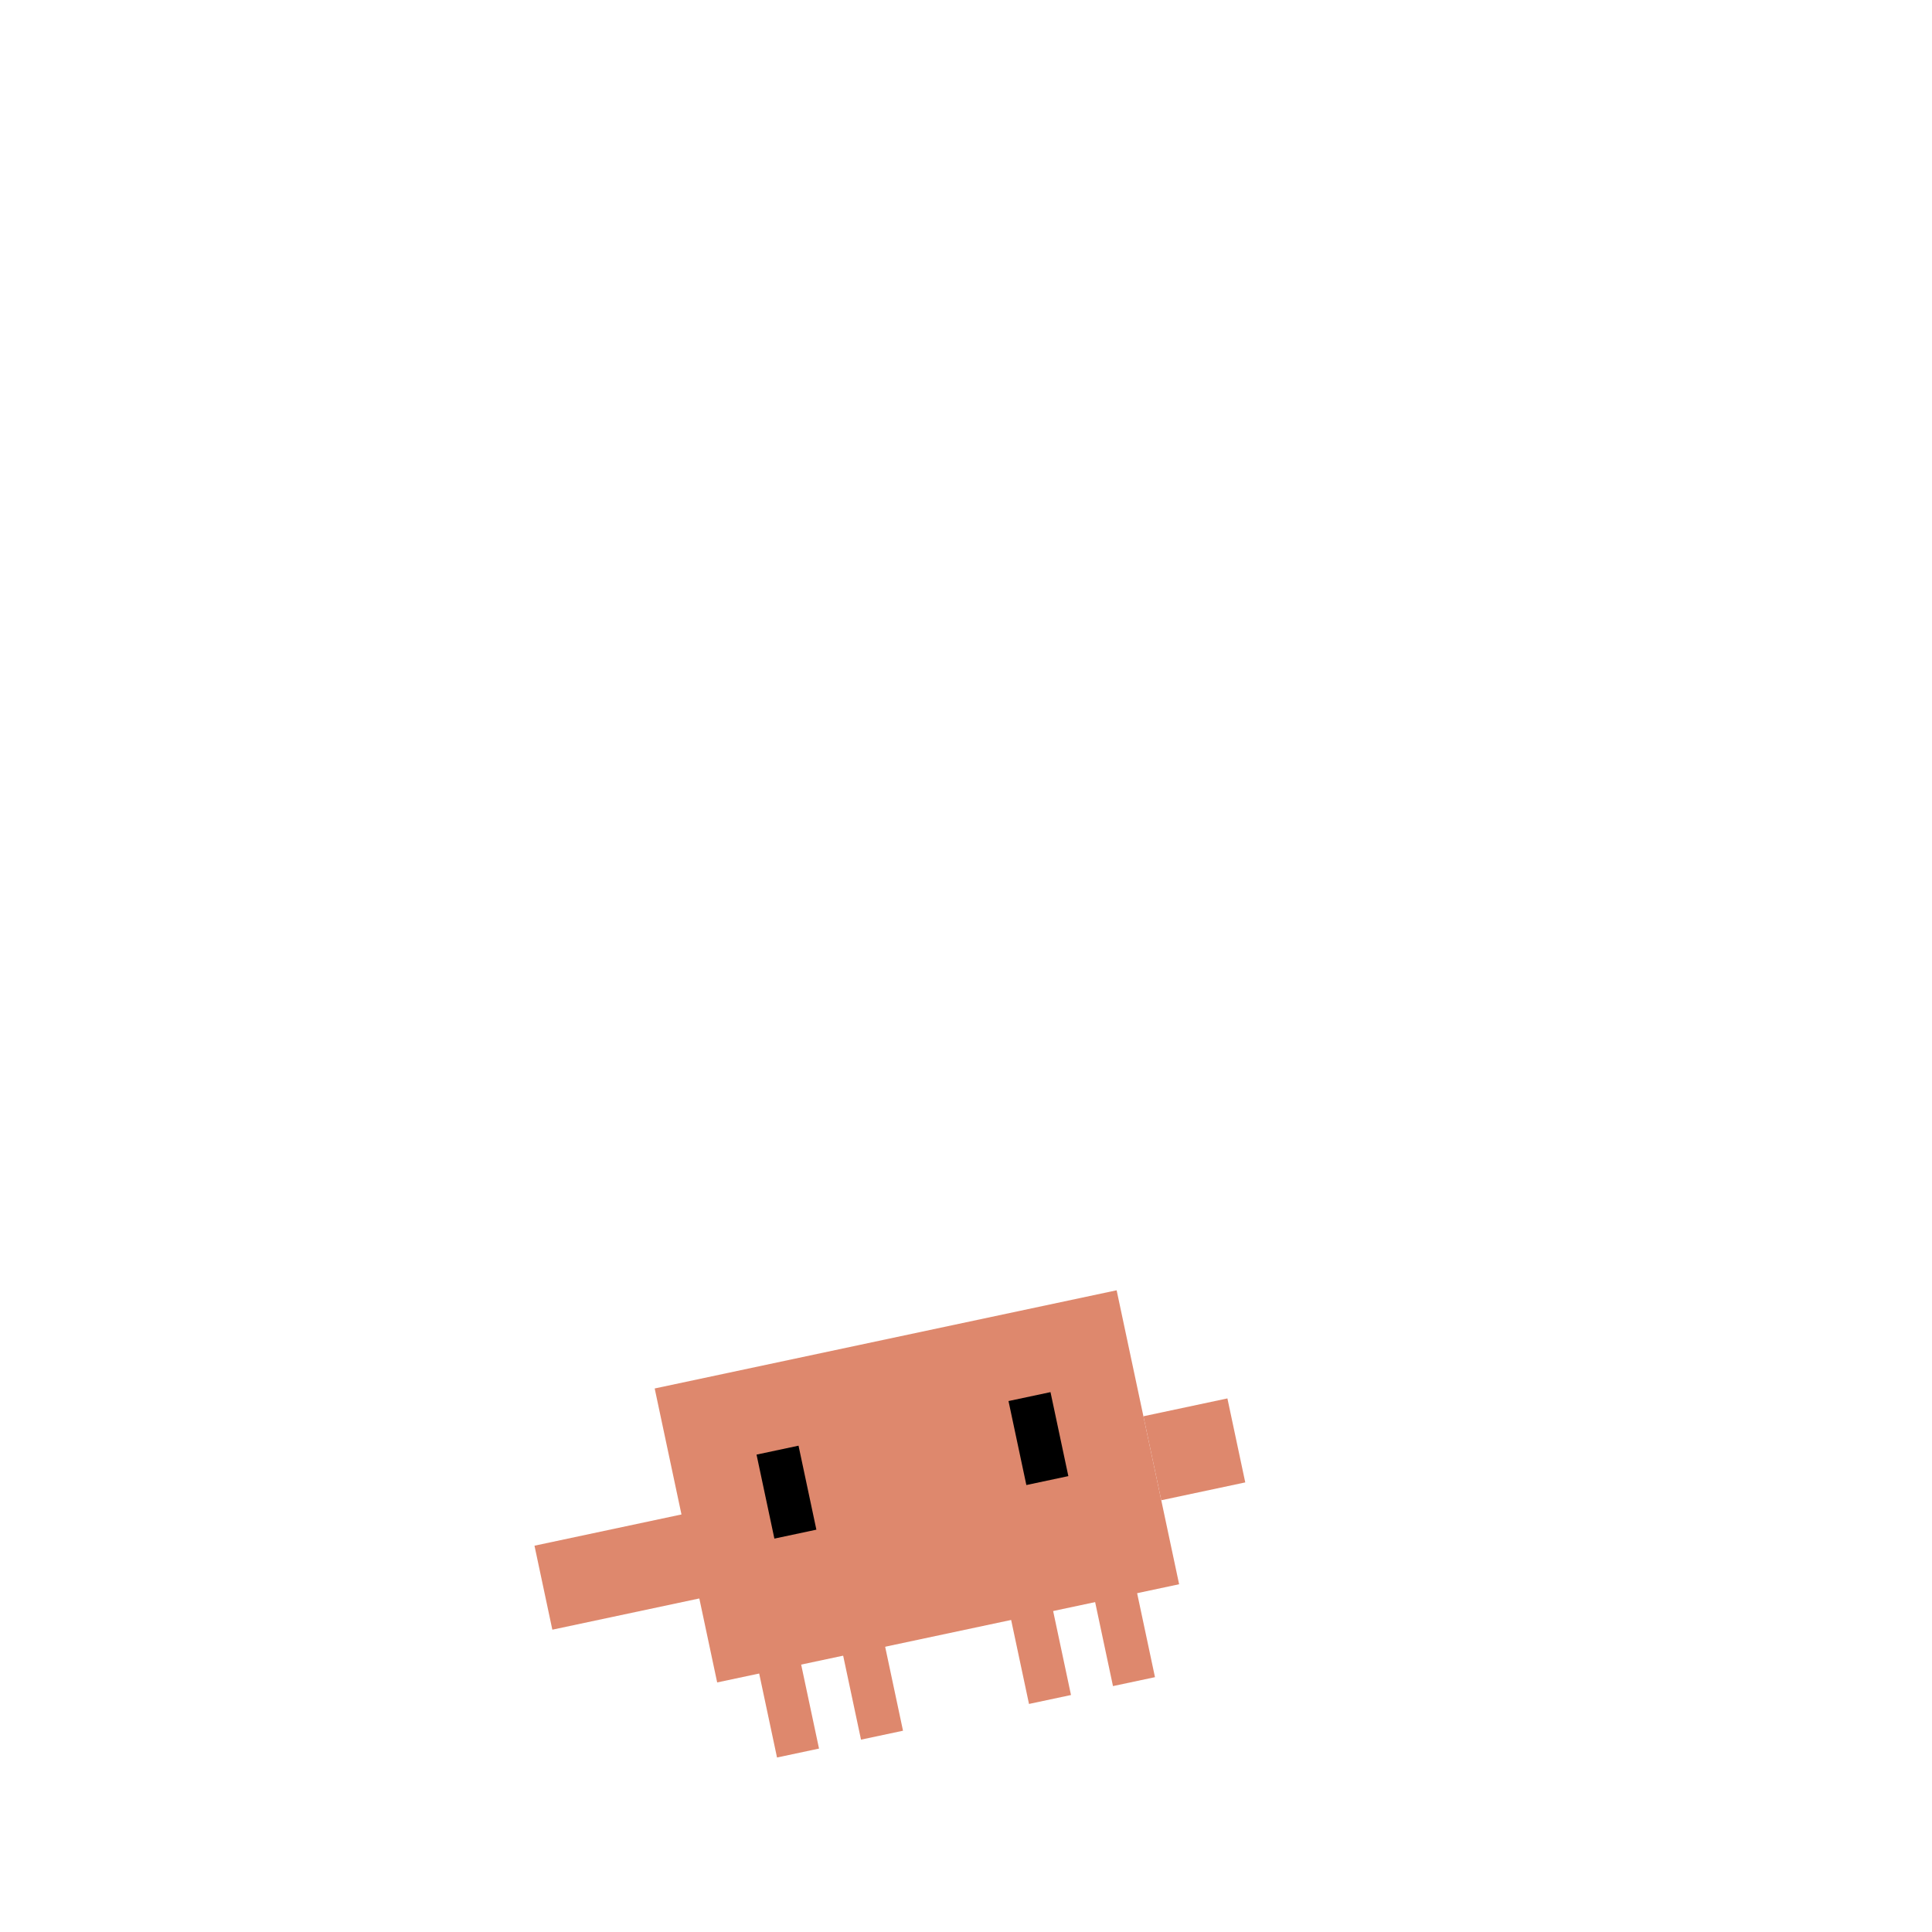
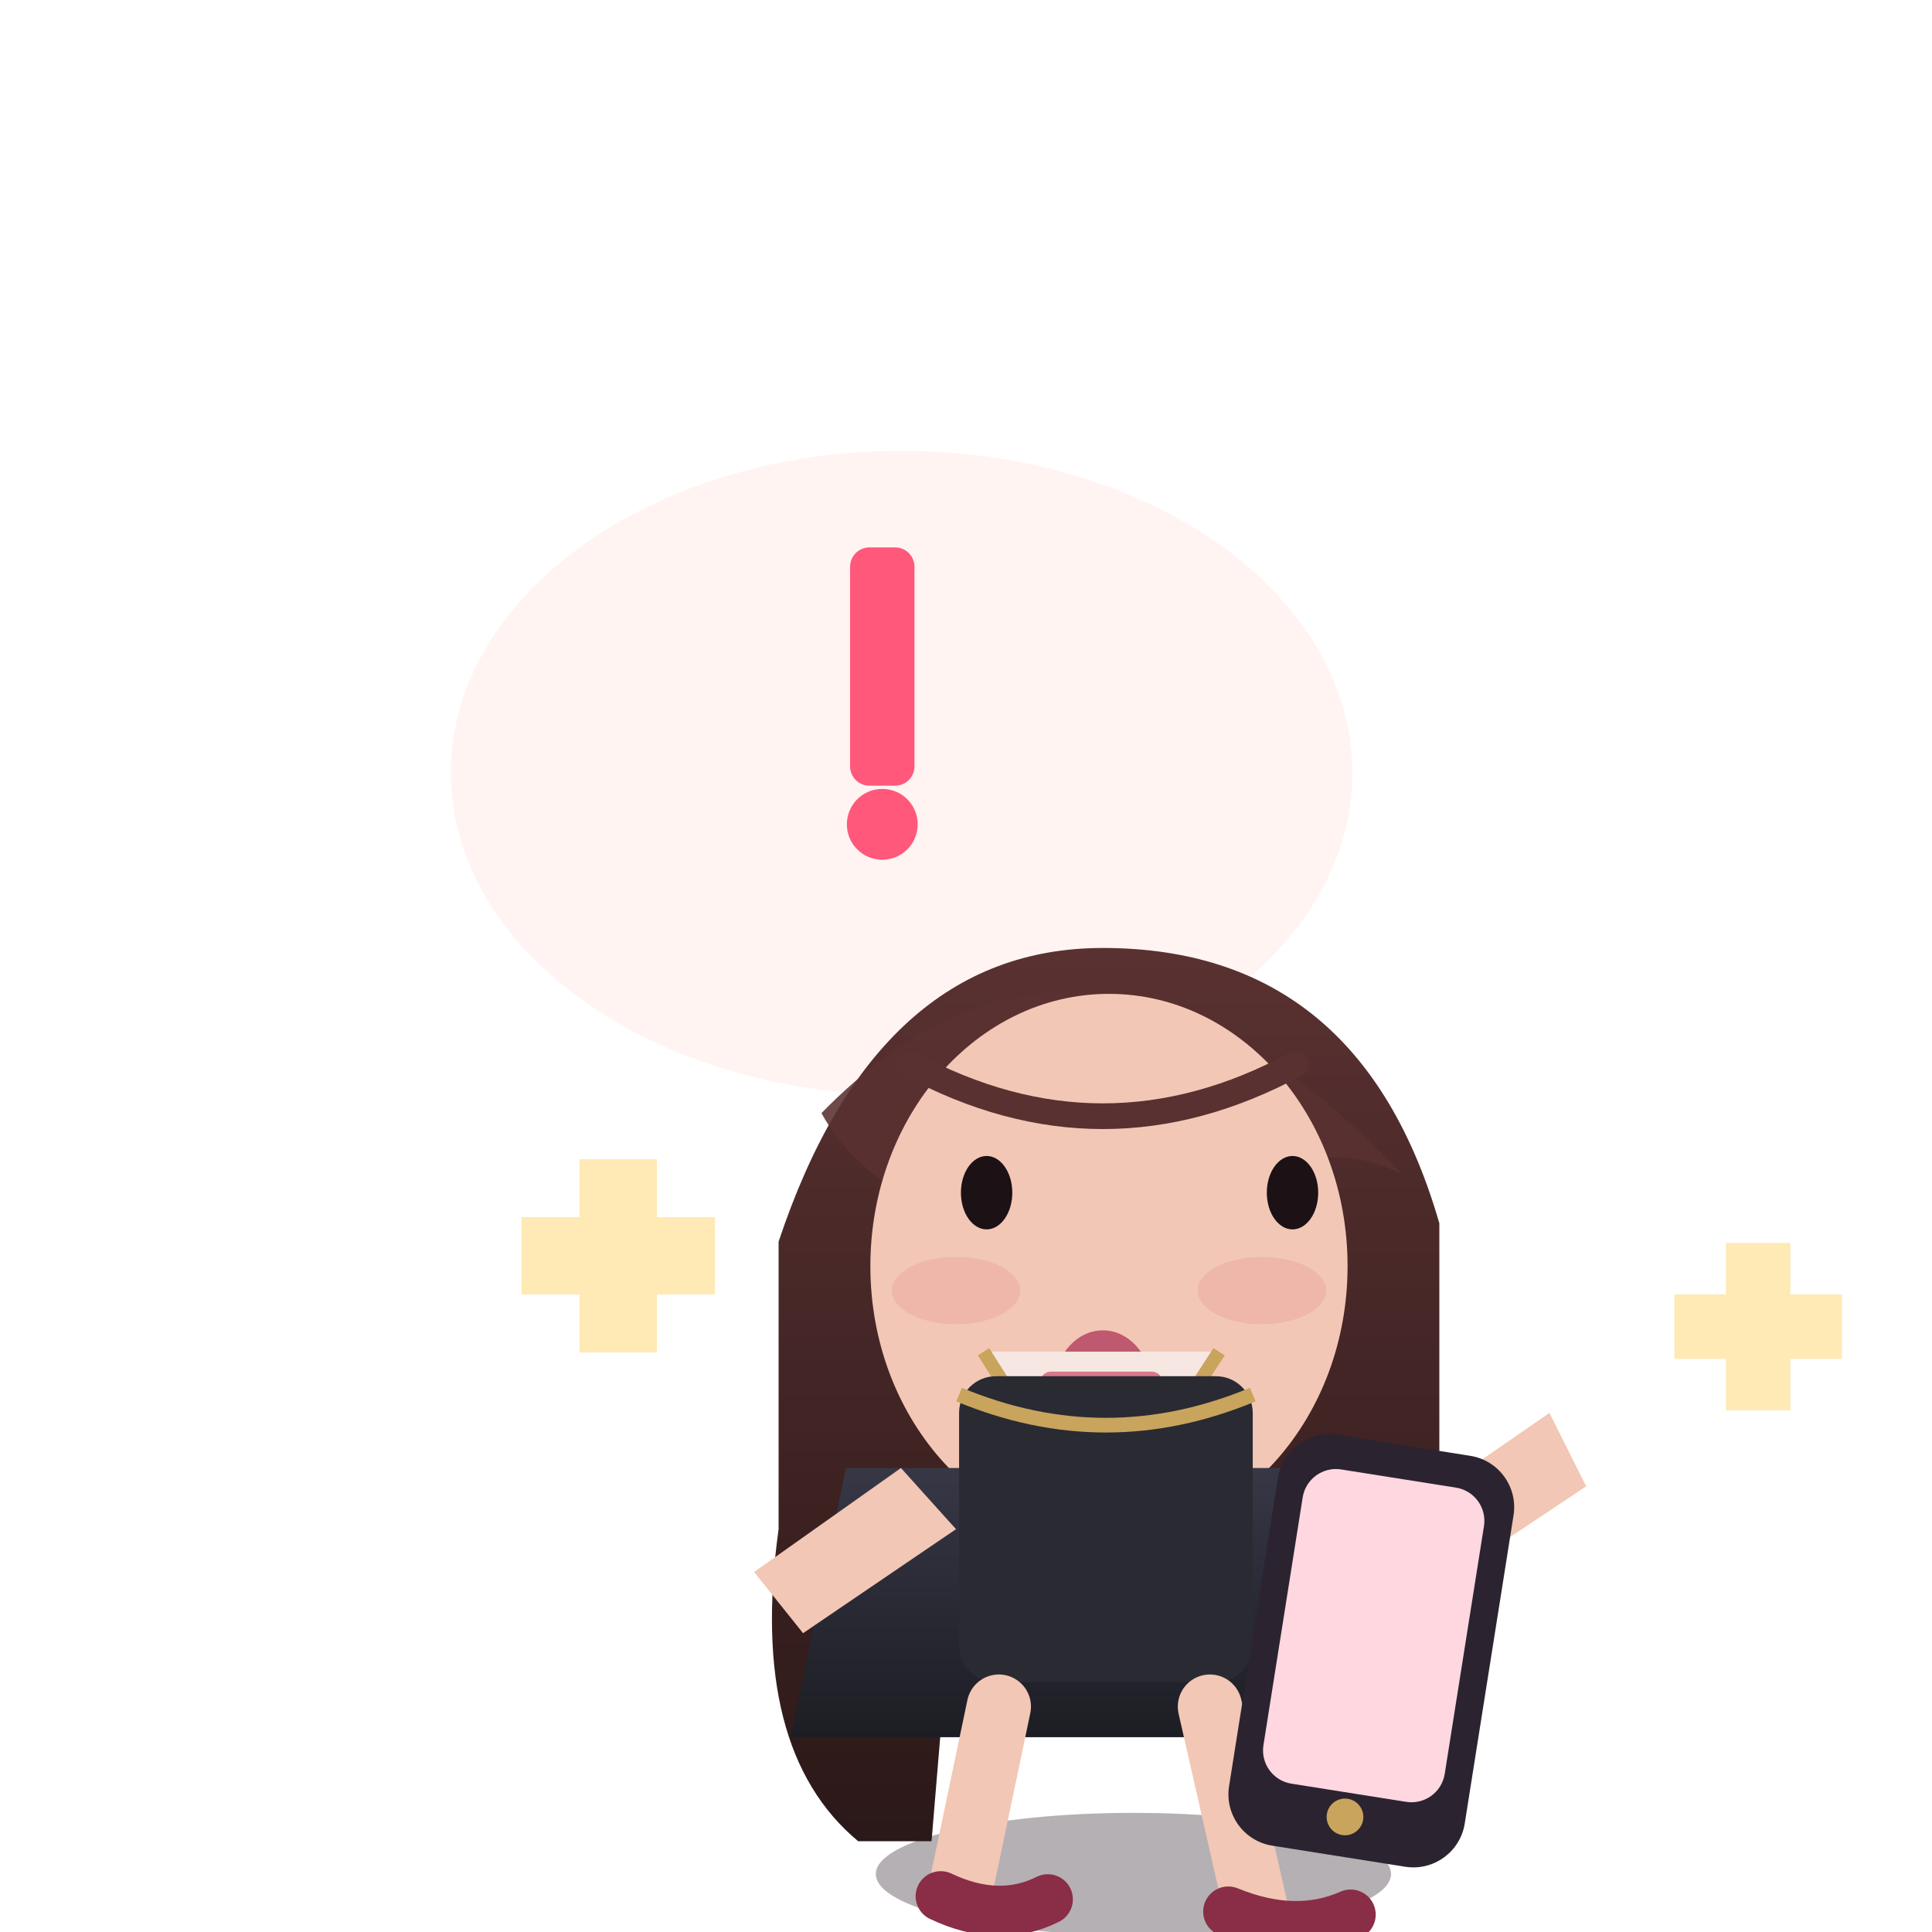
- <svg xmlns="http://www.w3.org/2000/svg" viewBox="-15 -25 45 45" width="500" height="500">
+ <svg xmlns="http://www.w3.org/2000/svg" viewBox="-10 -16 30 30" width="500" height="500">
  <defs>
+     <linearGradient id="hair-grad" x1="0" y1="0" x2="0" y2="1">
+       <stop offset="0%" stop-color="#5A3131" />
+       <stop offset="100%" stop-color="#2B1818" />
+     </linearGradient>
+     <linearGradient id="blazer-grad" x1="0" y1="0" x2="0" y2="1">
+       <stop offset="0%" stop-color="#373746" />
+       <stop offset="100%" stop-color="#1D1D24" />
+     </linearGradient>
    <style>
-       .breathe-anim {
-         transform-origin: 7.5px 13px;
-         animation: breathe 3.2s infinite ease-in-out;
+       .body-float { transform-origin: 7.5px 10px; animation: bodyFloat 3.8s infinite ease-in-out; }
+       .hair-sway { transform-origin: 7.5px 4.5px; animation: hairSway 4.8s infinite ease-in-out; }
+       .sparkle-pulse { animation: sparklePulse 1.8s infinite ease-in-out; }
+       .alert-pop { animation: alertPop 0.9s infinite ease-in-out; }
+       .sleep-breathe { transform-origin: 7.5px 10px; animation: sleepBreathe 4.6s infinite ease-in-out; }
+       .mini-hover { animation: miniHover 2.6s infinite ease-in-out; }
+       @keyframes bodyFloat {
+         0%,100% { transform: translate(0,0); }
+         50% { transform: translate(0,0.65px); }
      }
- 
-       .arm-alert {
-         transform-origin: 2px 9px;
-         animation: alert-arm 4s infinite ease-in-out;
+       @keyframes hairSway {
+         0%,100% { transform: rotate(0deg); }
+         50% { transform: rotate(-1deg); }
      }
- 
-       /* Normal rect eyes: visible first, hidden after blink */
-       .eyes-rect {
-         transform-origin: 7.5px 9px; /* eye vertical center for blink */
-         animation: rect-vis 4s infinite step-end, rect-move 4s infinite ease-in-out;
+       @keyframes sparklePulse {
+         0%,100% { opacity: 0.65; transform: scale(1); }
+         50% { opacity: 1; transform: scale(1.08); }
      }
- 
-       /* xmark squint eyes: hidden first, visible after switch */
-       .eyes-xmark {
-         visibility: hidden;
-         animation: xmark-vis 4s infinite step-end;
+       @keyframes alertPop {
+         0%,100% { transform: translateY(0); }
+         50% { transform: translateY(-0.7px); }
      }
- 
-       .alert-pop {
-         animation: alert-flash 4s infinite ease-in-out;
-         opacity: 0;
+       @keyframes sleepBreathe {
+         0%,100% { transform: translate(0,0) scale(1,1); }
+         50% { transform: translate(0,0.8px) scale(1.02,0.98); }
      }
- 
-       @keyframes breathe {
-         0%, 100% { transform: scale(1, 1) translate(0, 0); }
-         50% { transform: scale(1.02, 0.98) translate(0, 0.5px); }
-       }
- 
-       @keyframes alert-arm {
-         0%, 49% { transform: rotate(0deg); }
-         51% { transform: rotate(20deg); }
-         60% { transform: rotate(-8deg); }
-         64% { transform: rotate(20deg); }
-         68% { transform: rotate(-8deg); }
-         72% { transform: rotate(20deg); }
-         76% { transform: rotate(-8deg); }
-         80% { transform: rotate(20deg); }
-         84% { transform: rotate(-8deg); }
-         88% { transform: rotate(20deg); }
-         92%, 100% { transform: rotate(0deg); }
-       }
- 
-       /* Rect eyes: center, wait for exclamation, slowly look left, back, pause, blink, switch */
-       @keyframes rect-move {
-         0%, 16% { transform: translate(0, 0) scaleY(1); }
-         22%, 28% { transform: translate(-2px, 0) scaleY(1); }
-         34% { transform: translate(0, 0) scaleY(1); }
-         36% { transform: translate(0, 0) scaleY(0.1); }
-         37%, 39% { transform: translate(0, 0) scaleY(1); }
-         41% { transform: translate(0, 0) scaleY(0.1); }
-         42%, 100% { transform: translate(0, 0) scaleY(1); }
-       }
- 
-       /* Rect eyes visibility: visible → hidden at 22%, back at 91% */
-       @keyframes rect-vis {
-         0% { visibility: visible; }
-         42% { visibility: hidden; }
-         91% { visibility: visible; }
-       }
- 
-       /* xmark eyes visibility: hidden at start, visible at 42%, hidden at 89% */
-       @keyframes xmark-vis {
-         0% { visibility: hidden; }
-         42% { visibility: visible; }
-         89% { visibility: hidden; }
-       }
- 
-       @keyframes alert-flash {
-         0%, 8% { opacity: 0; transform: scale(0.5); }
-         12% { opacity: 1; transform: translate(0, -4px) scale(1.2); }
-         20%, 70% { opacity: 1; transform: translate(0, -4px) scale(1); }
-         85%, 100% { opacity: 0; transform: translate(0, -6px) scale(0.8); }
+       @keyframes miniHover {
+         0%,100% { transform: translateY(0); }
+         50% { transform: translateY(-0.8px); }
      }
    </style>
  </defs>
-   <g transform="rotate(-12, 7.5, 15)">
-     <g fill="#DE886D">
-       <rect x="3" y="11" width="1" height="4" />
-       <rect x="5" y="11" width="1" height="4" />
-       <rect x="9" y="11" width="1" height="4" />
-       <rect x="11" y="11" width="1" height="4" />
-     </g>
-     <g id="body-js">
-       <g class="breathe-anim">
-         <rect x="2" y="6" width="11" height="7" fill="#DE886D" />
-         <g class="arm-alert">
-           <rect x="-1.5" y="9" width="4.5" height="2" fill="#DE886D" />
-         </g>
-         <rect x="13" y="9" width="2" height="2" fill="#DE886D" />
-         <g class="eyes-rect" fill="#000000">
-           <rect x="4" y="8" width="1" height="2" />
-           <rect x="10" y="8" width="1" height="2" />
-         </g>
-         <g class="eyes-xmark" fill="none" stroke="#000000" stroke-width="0.7" stroke-linecap="round" stroke-linejoin="round">
-           <polyline points="4,8 5.5,9 4,10" />
-           <polyline points="11,8 9.5,9 11,10" />
-         </g>
+   <g transform="translate(-4 -9)">
+     <ellipse cx="8" cy="5" rx="7" ry="5" fill="#FFF4F1" opacity="0.96" />
+     <path d="M12 8 L14 11 L10 9 Z" fill="#FFF4F1" opacity="0.96" />
+     <rect class="alert-pop" x="7.2" y="1.5" width="1" height="3.7" rx="0.3" fill="#FF587A" />
+     <circle class="alert-pop" cx="7.7" cy="5.8" r="0.55" fill="#FF587A" />
+   </g>
+   <g transform="translate(0 0) scale(1 1)">
+     <ellipse cx="7.6" cy="13.1" rx="4" ry="0.95" fill="#24171F" opacity="0.34" />
+   </g>
+   <g transform="translate(0 1) scale(0.95)">
+     <g transform="translate(0 0) rotate(0 7.5 9.5)" class="mini-hover">
+       <g class="hair-sway">
+         <path d="M2.2 2.4 Q3.8 -2.4 7.5 -2.4 Q11.7 -2.4 13 2.1 L13 7.8 Q12.3 10.8 10.6 12.2 L9.6 12.2 L10 5.5 Q7.8 7.2 5.1 7.4 L4.7 12.2 L3.5 12.2 Q1.7 10.7 2.2 7.1 Z" fill="url(#hair-grad)" />
+         <path d="M2.9 0.3 Q7.2 -4.1 12.4 1.3 Q11.4 0.8 10.5 1.2 Q7.6 -1.6 4.4 1.7 Q3.4 1.2 2.9 0.3 Z" fill="#5A3131" opacity="0.88" />
+       </g>
+       <ellipse cx="7.6" cy="2.8" rx="3.9" ry="4.45" fill="#F2C7B5" />
+       <ellipse cx="5.1" cy="3.2" rx="1.05" ry="0.55" fill="#E8A59B" opacity="0.45" />
+       <ellipse cx="10.1" cy="3.2" rx="1.05" ry="0.55" fill="#E8A59B" opacity="0.45" />
+       <g fill="#1C1115">
+         <ellipse cx="5.6" cy="1.6" rx="0.42" ry="0.6" />
+         <ellipse cx="10.6" cy="1.6" rx="0.42" ry="0.6" />
+       </g>
+       <ellipse cx="7.5" cy="4.8" rx="0.8" ry="0.95" fill="#B84C67" opacity="0.9" />
+       <path d="M4.35 -0.5 Q7.5 1.2 10.65 -0.5" stroke="#5A3131" stroke-width="0.42" fill="none" stroke-linecap="round" />
+       <path d="M3.3 6.1 L11.8 6.1 L12.7 10.5 L2.4 10.5 Z" fill="url(#blazer-grad)" />
+       <path d="M5.55 4.2 L7.45 7.2 L9.4 4.2" fill="#F7E7E2" />
+       <path d="M5.55 4.2 L7.45 7.2 L9.4 4.2" stroke="#C9A45C" stroke-width="0.22" fill="#F7E7E2" />
+       <path d="M6.65 4.7 H8.3" stroke="#D9778B" stroke-width="0.35" stroke-linecap="round" />
+       <rect x="5.15" y="4.6" width="4.8" height="5" rx="0.6" fill="#2A2A33" />
+       <path d="M5.15 4.9 Q7.55 5.9 9.95 4.9" stroke="#C9A45C" stroke-width="0.24" fill="none" />
+       <path d="M1.8 7.8 L4.2 6.1 L5.1 7.1 L2.6 8.8 Z" fill="#F2C7B5" />
+       <path d="M11.9 7.2 L14.8 5.2 L15.4 6.4 L12.7 8.2 Z" fill="#F2C7B5" />
+       <path d="M5.8 10 L5.15 13.1" stroke="#F2C7B5" stroke-width="1.05" stroke-linecap="round" />
+       <path d="M9.25 10 L10 13.3" stroke="#F2C7B5" stroke-width="1.05" stroke-linecap="round" />
+       <path d="M4.85 13.1 Q5.8 13.55 6.6 13.15" stroke="#8A2D47" stroke-width="0.82" stroke-linecap="round" />
+       <path d="M9.55 13.35 Q10.65 13.8 11.55 13.4" stroke="#8A2D47" stroke-width="0.82" stroke-linecap="round" />
+       <g transform="translate(10 5.7) rotate(9 2 3)">
+         <rect x="0" y="0" width="3.9" height="6.8" rx="0.85" fill="#2B2430" />
+         <rect x="0.45" y="0.55" width="3" height="5.2" rx="0.55" fill="#FFD7E0" />
+         <circle cx="1.95" cy="6.15" r="0.3" fill="#C9A45C" />
      </g>
    </g>
  </g>
-   <g class="alert-pop" fill="#FF3D00">
-     <rect x="-8" y="5" width="2" height="4" />
-     <rect x="-8" y="10" width="2" height="2" />
+   <g fill="#FFE8B0" opacity="0.95">
+     <rect x="-1" y="2" width="1.2" height="3" />
+     <rect x="-1.9" y="2.9" width="3" height="1.2" />
+     <rect x="16.8" y="3.3" width="1" height="2.6" />
+     <rect x="16" y="4.1" width="2.6" height="1" />
  </g>
</svg>
